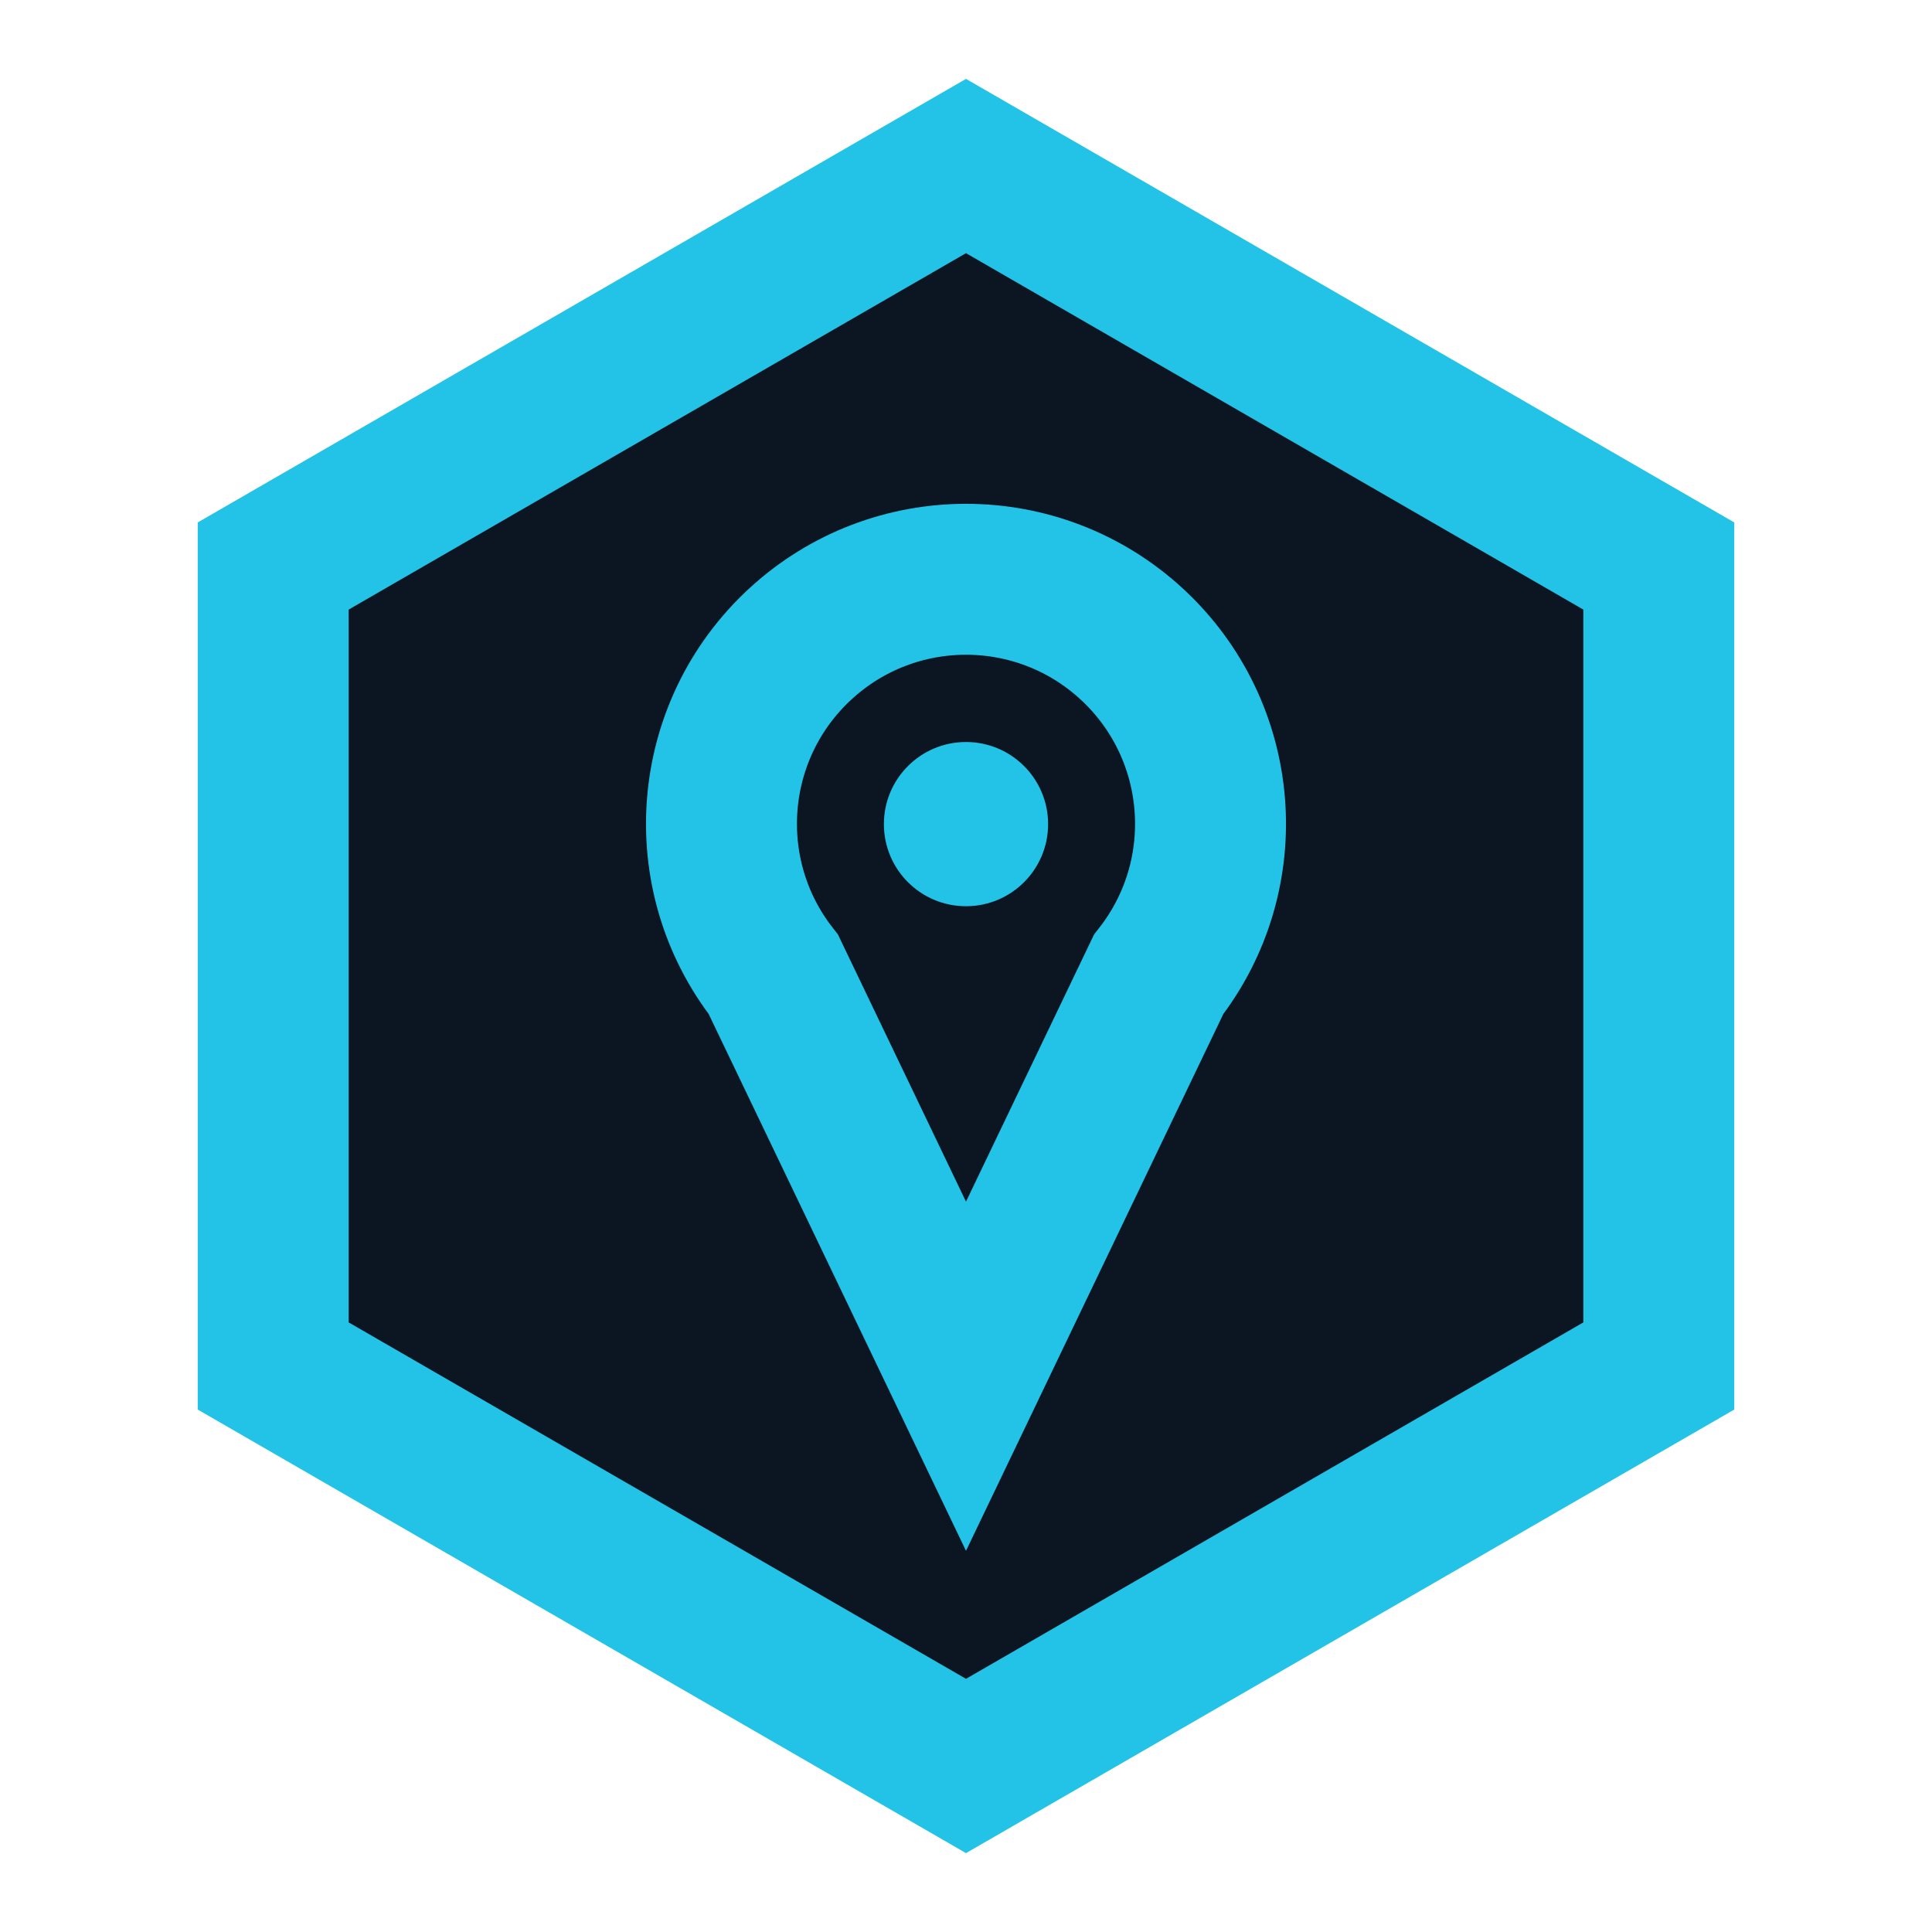
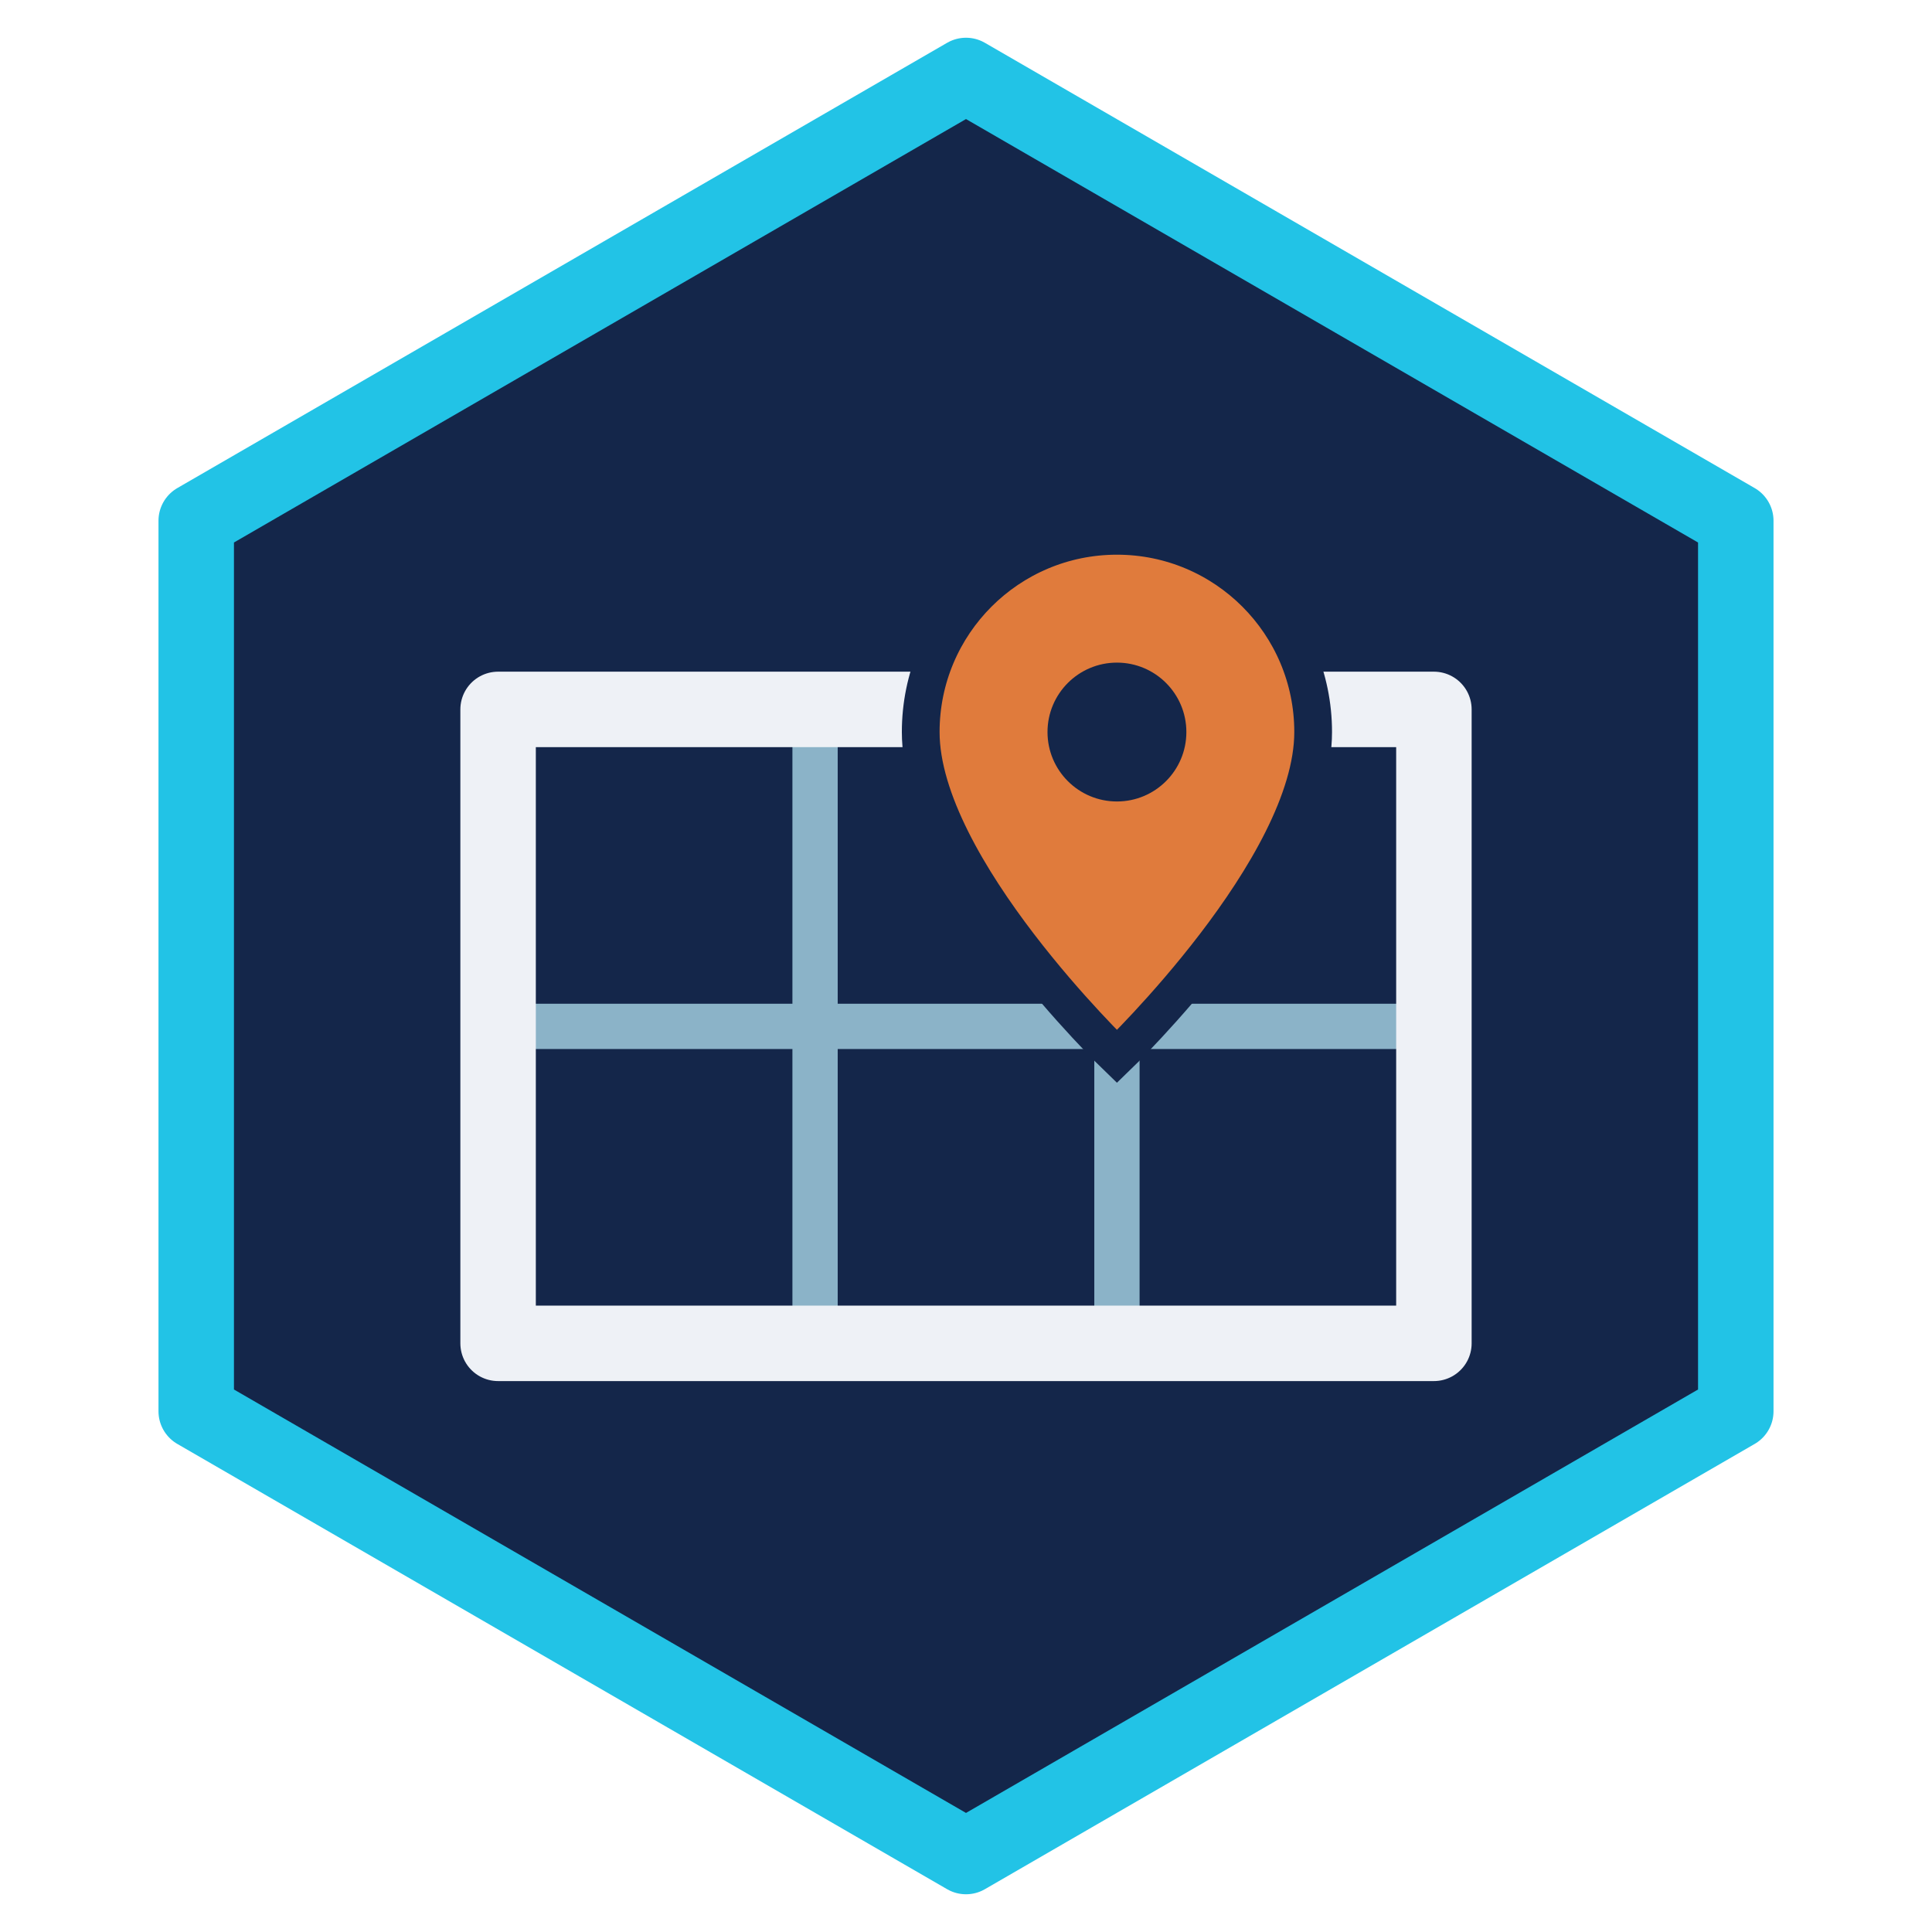
- <svg xmlns="http://www.w3.org/2000/svg" viewBox="0 0 64 64">
-   <path d="M32,5.5 L54.95,18.75 L54.95,45.25 L32,58.5 L9.05,45.25 L9.05,18.75 Z" fill="#0B1622" stroke="#22C3E6" stroke-width="5" stroke-linejoin="miter" />
-   <path d="M25.62,32.28 A8.1,8.1 0 1 1 38.38,32.28 L32,45.59 Z" fill="none" stroke="#22C3E6" stroke-width="5" stroke-linejoin="miter" />
-   <circle cx="32" cy="27.3" r="2.72" fill="#22C3E6" />
+ <svg xmlns="http://www.w3.org/2000/svg" viewBox="0 0 128 128" role="img" aria-label="TEK-INW">
+   <path d="M64 5 L115 34.5 L115 93.5 L64 123 L13 93.5 L13 34.5 Z" fill="#14264a" stroke="#22c3e6" stroke-width="5" stroke-linejoin="round" />
+   <path d="M54 47 L54 89 M74 47 L74 89 M33 68 L95 68" fill="none" stroke="#8bb3c8" stroke-width="3" />
+   <path d="M33 47 L95 47 L95 89 L33 89 Z" fill="none" stroke="#eef1f6" stroke-width="5" stroke-linejoin="round" />
+   <path d="M74 70 C74 70 61 57.5 61 48.5 A13 13 0 0 1 87 48.5 C87 57.5 74 70 74 70 Z" fill="#e07b3c" stroke="#14264a" stroke-width="2.5" />
+   <circle cx="74" cy="48.5" r="4.6" fill="#14264a" />
</svg>
